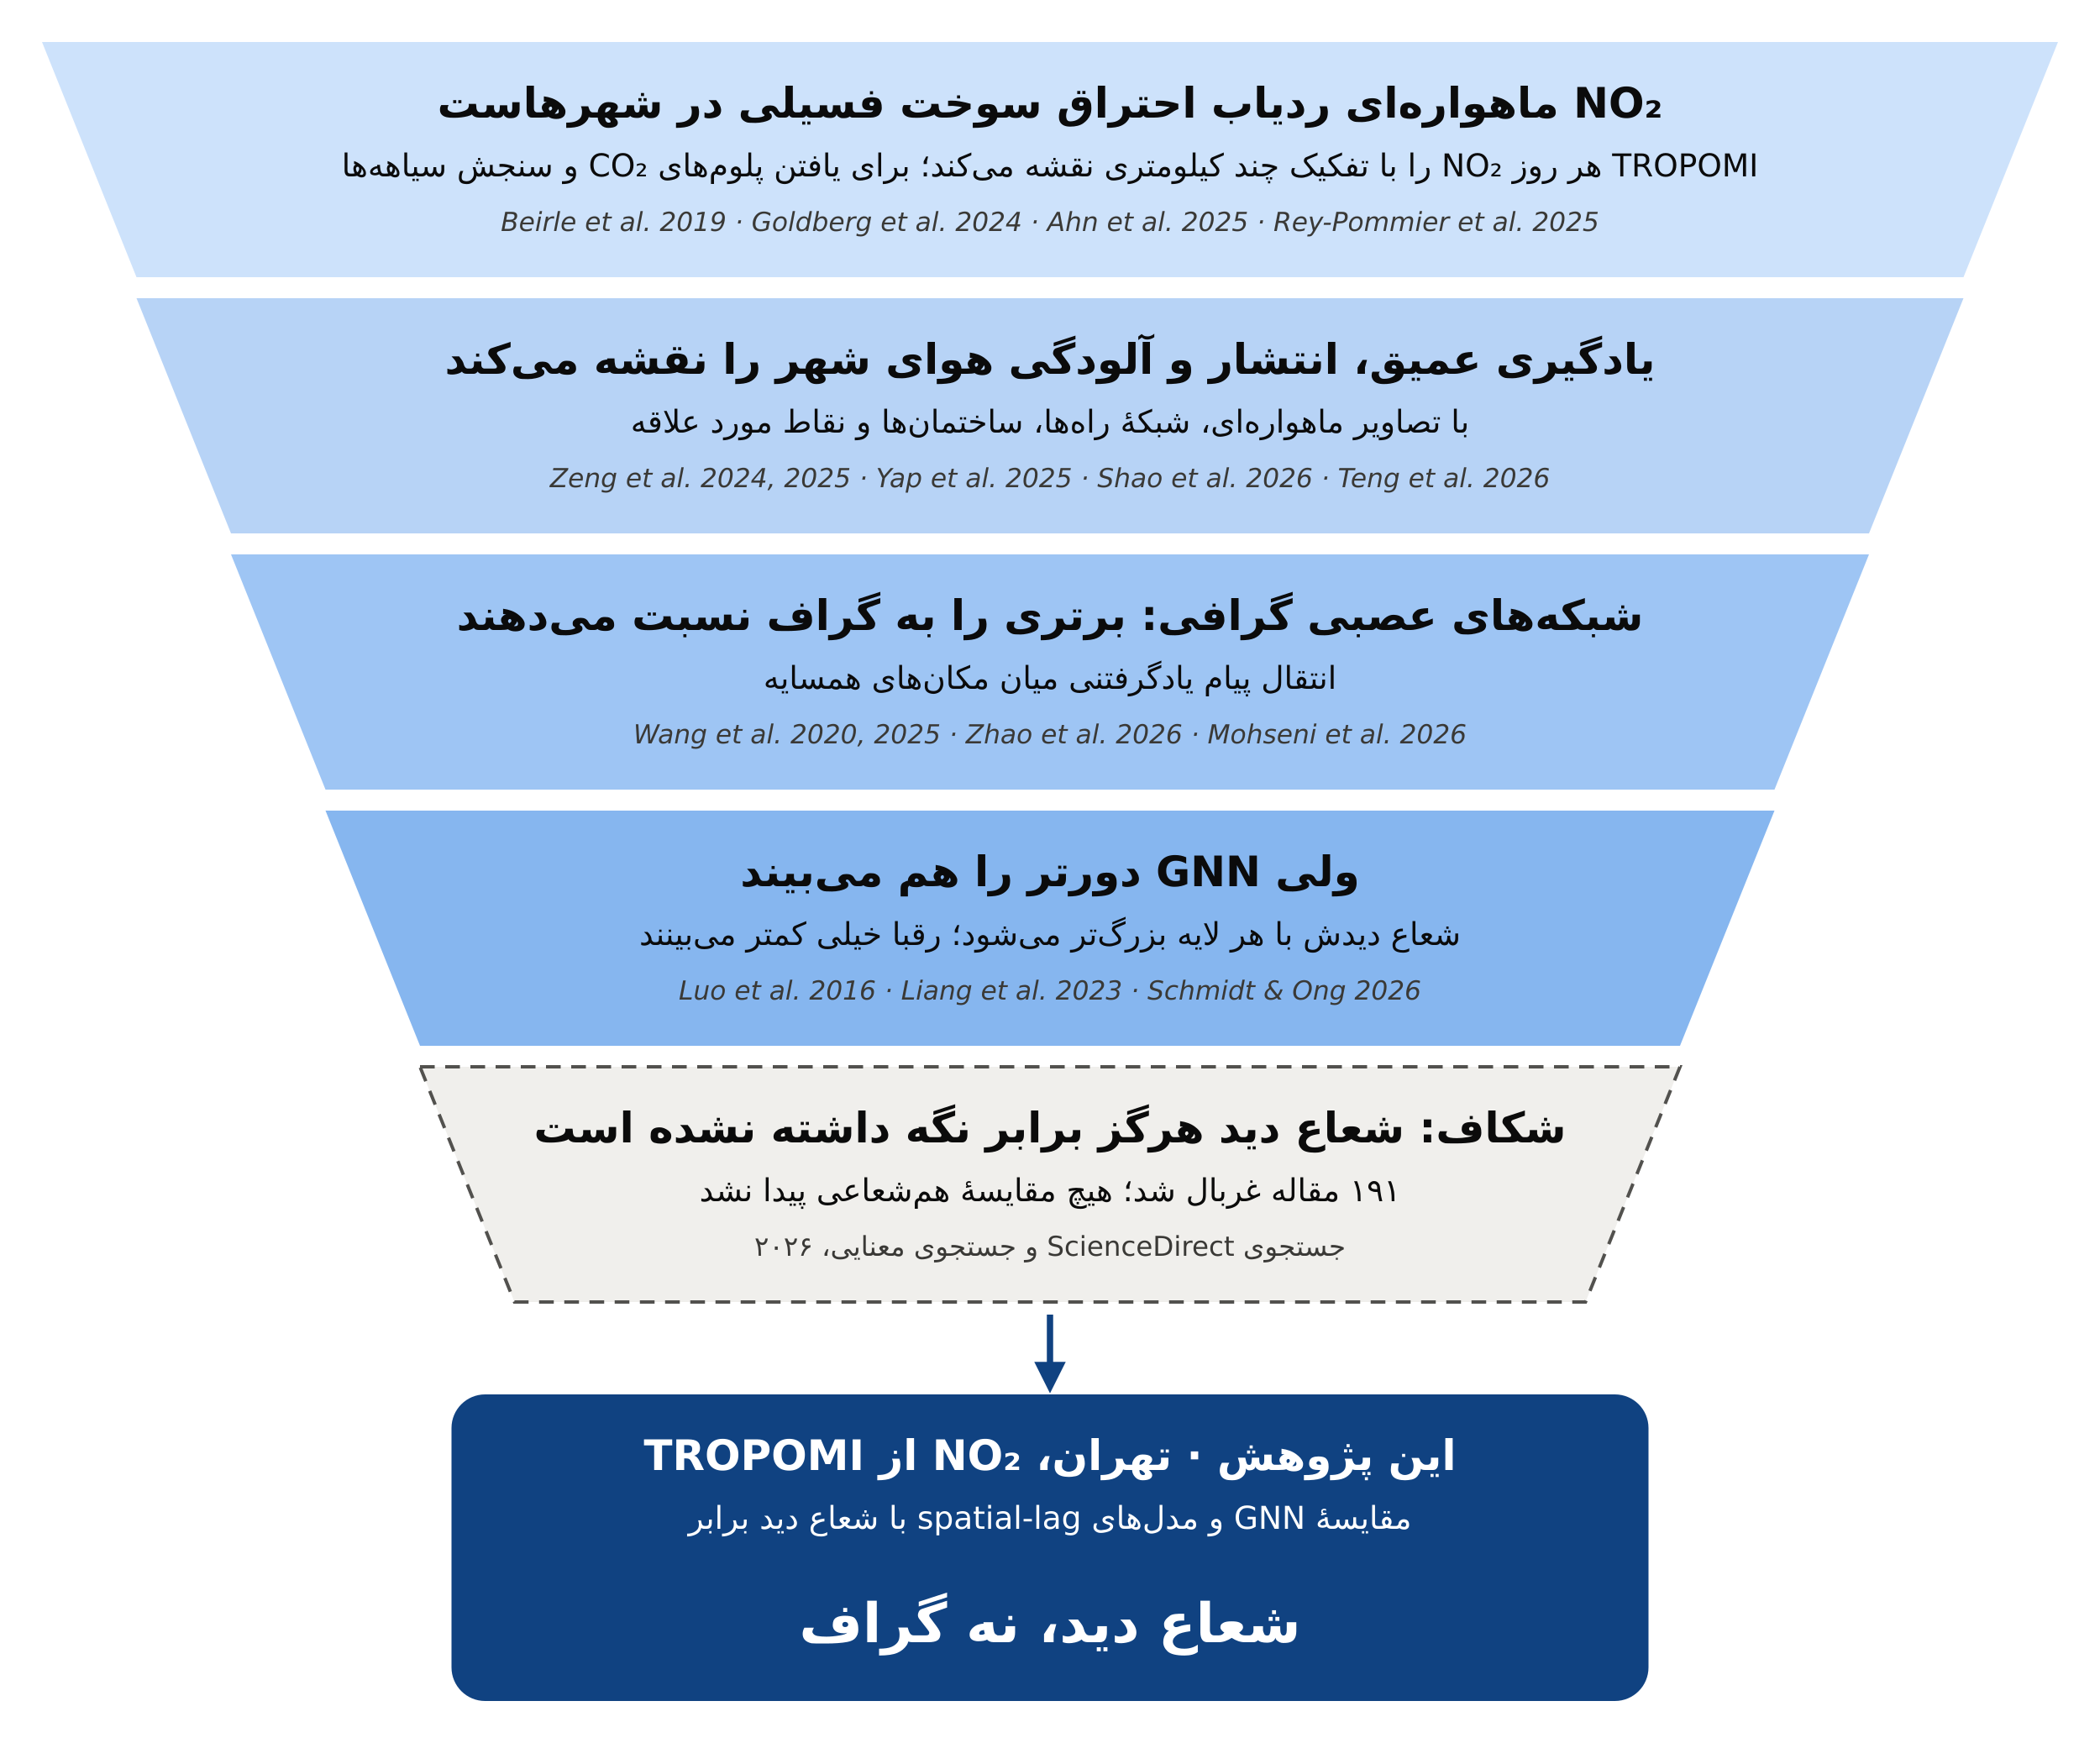
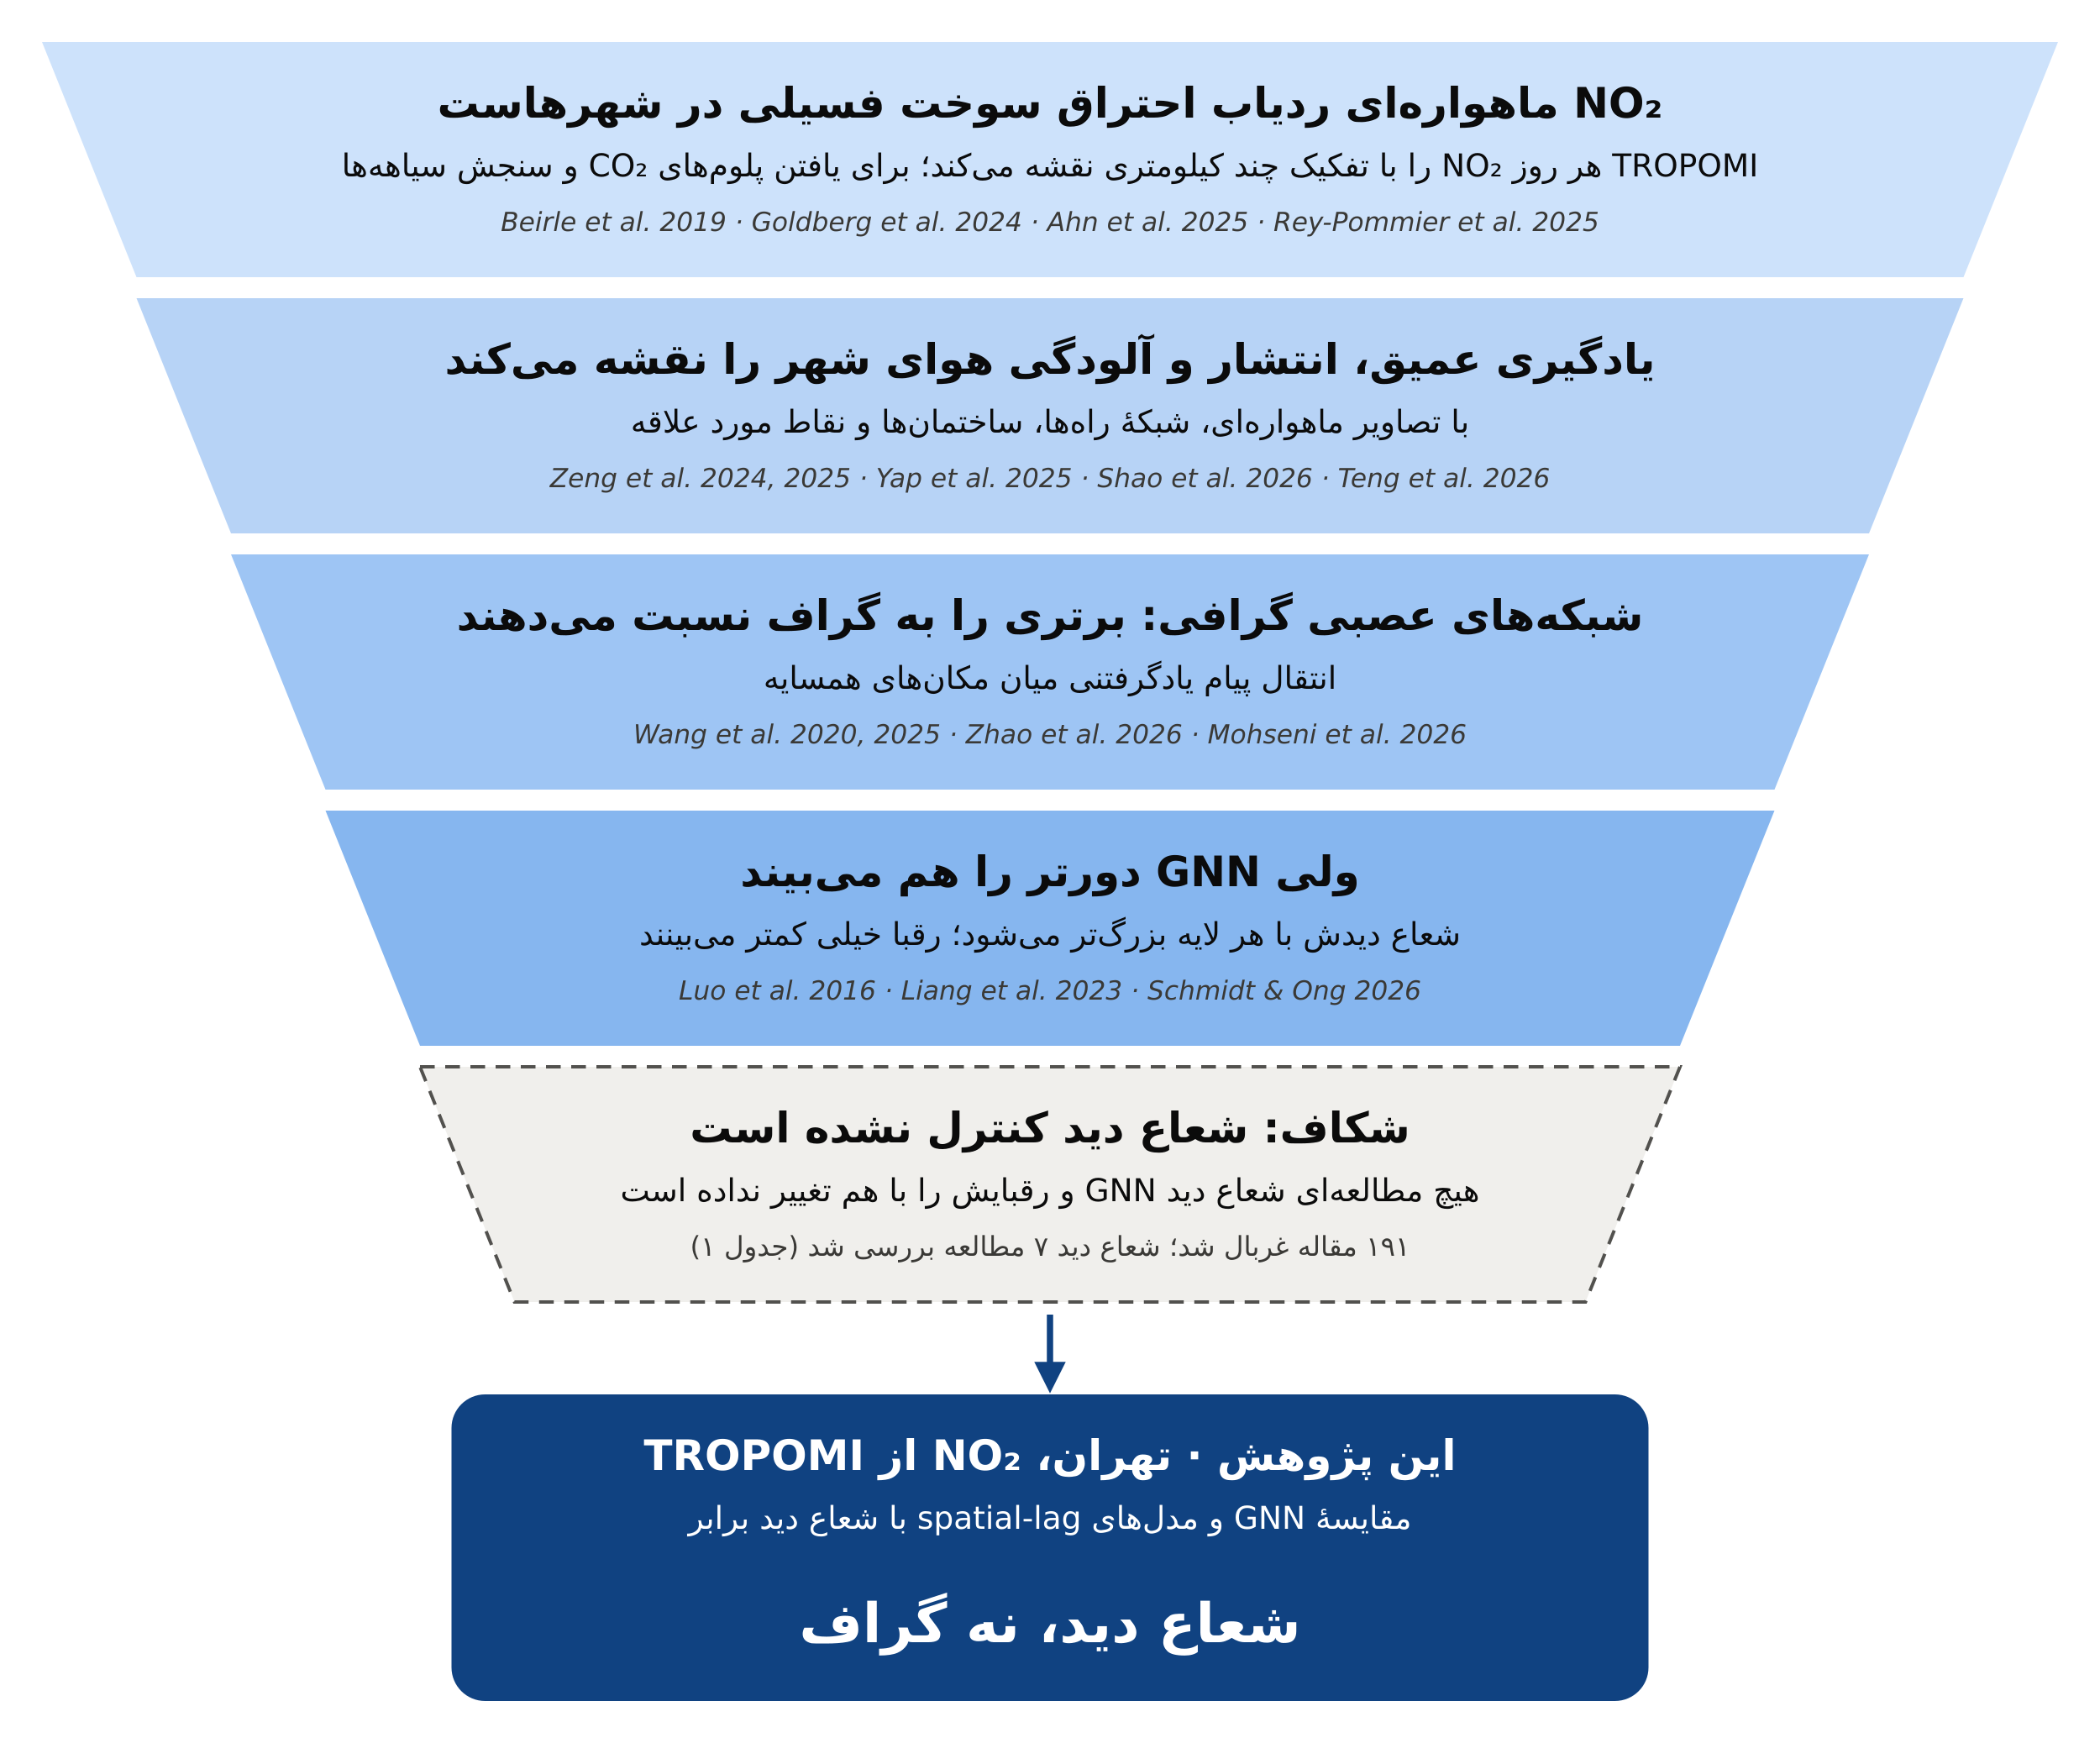
<svg xmlns="http://www.w3.org/2000/svg" width="1000" height="830" viewBox="0 0 1000 830" role="img" aria-labelledby="t d" direction="rtl">
  <defs>
    <marker id="arrow" viewBox="0 0 10 10" refX="5" refY="5" markerWidth="5" markerHeight="5" orient="auto-start-reverse">
      <path d="M0,0 L10,5 L0,10 z" fill="#104281" />
    </marker>
  </defs>
  <style>
    text { font-family: Vazirmatn, "Segoe UI", Tahoma, "DejaVu Sans", sans-serif; text-anchor: middle; direction: rtl; }
    .title { font-size: 20px; font-weight: 700; fill: #0b0b0b; }
    .desc  { font-size: 15px; fill: #0b0b0b; }
    .refs  { font-size: 12.5px; fill: #3a3936; font-style: italic; direction: ltr; }
    .note  { font-size: 13px; fill: #3a3936; }
    .white { fill: #ffffff; }
    .punch { font-size: 26px; font-weight: 700; fill: #ffffff; }
  </style>
  <rect width="1000" height="830" fill="#ffffff" />
  <path d="M20,20 L980,20 L935,132 L65,132 Z" fill="#cde2fb" />
  <text class="title" x="500" y="56">NO₂ ماهواره‌ای ردیاب احتراق سوخت فسیلی در شهرهاست</text>
  <text class="desc" x="500" y="84">TROPOMI هر روز NO₂ را با تفکیک چند کیلومتری نقشه می‌کند؛ برای یافتن پلوم‌های CO₂ و سنجش سیاهه‌ها</text>
  <text class="refs" x="500" y="110">Beirle et al. 2019 · Goldberg et al. 2024 · Ahn et al. 2025 · Rey-Pommier et al. 2025</text>
  <path d="M65,142 L935,142 L890,254 L110,254 Z" fill="#b7d3f6" />
  <text class="title" x="500" y="178">یادگیری عمیق، انتشار و آلودگی هوای شهر را نقشه می‌کند</text>
  <text class="desc" x="500" y="206">با تصاویر ماهواره‌ای، شبکهٔ راه‌ها، ساختمان‌ها و نقاط مورد علاقه</text>
  <text class="refs" x="500" y="232">Zeng et al. 2024, 2025 · Yap et al. 2025 · Shao et al. 2026 · Teng et al. 2026</text>
  <path d="M110,264 L890,264 L845,376 L155,376 Z" fill="#9ec5f4" />
  <text class="title" x="500" y="300">شبکه‌های عصبی گرافی: برتری را به گراف نسبت می‌دهند</text>
  <text class="desc" x="500" y="328">انتقال پیام یادگرفتنی میان مکان‌های همسایه</text>
  <text class="refs" x="500" y="354">Wang et al. 2020, 2025 · Zhao et al. 2026 · Mohseni et al. 2026</text>
  <path d="M155,386 L845,386 L800,498 L200,498 Z" fill="#86b6ef" />
  <text class="title" x="500" y="422">ولی GNN دورتر را هم می‌بیند</text>
  <text class="desc" x="500" y="450">شعاع دیدش با هر لایه بزرگ‌تر می‌شود؛ رقبا خیلی کمتر می‌بینند</text>
  <text class="refs" x="500" y="476">Luo et al. 2016 · Liang et al. 2023 · Schmidt &amp; Ong 2026</text>
  <path d="M200,508 L800,508 L755,620 L245,620 Z" fill="#f0efec" stroke="#52514e" stroke-width="1.6" stroke-dasharray="7 5" />
-   <text class="title" x="500" y="544">شکاف: شعاع دید هرگز برابر نگه داشته نشده است</text>
-   <text class="desc" x="500" y="572">۱۹۱ مقاله غربال شد؛ هیچ مقایسهٔ هم‌شعاعی پیدا نشد</text>
-   <text class="note" x="500" y="598">جستجوی ScienceDirect و جستجوی معنایی، ۲۰۲۶</text>
+   <text class="title" x="500" y="544">شکاف: شعاع دید کنترل نشده است</text>
+   <text class="desc" x="500" y="572">هیچ مطالعه‌ای شعاع دید GNN و رقبایش را با هم تغییر نداده است</text>
+   <text class="note" x="500" y="598">۱۹۱ مقاله غربال شد؛ شعاع دید ۷ مطالعه بررسی شد (جدول ۱)</text>
  <line x1="500" y1="626" x2="500" y2="656" stroke="#104281" stroke-width="3" marker-end="url(#arrow)" />
  <rect x="215" y="664" width="570" height="146" rx="16" fill="#104281" />
  <text class="title white" x="500" y="700">این پژوهش · تهران، NO₂ از TROPOMI</text>
  <text class="desc white" x="500" y="728">مقایسهٔ GNN و مدل‌های spatial-lag با شعاع دید برابر</text>
  <text class="punch" x="500" y="782">شعاع دید، نه گراف</text>
</svg>
